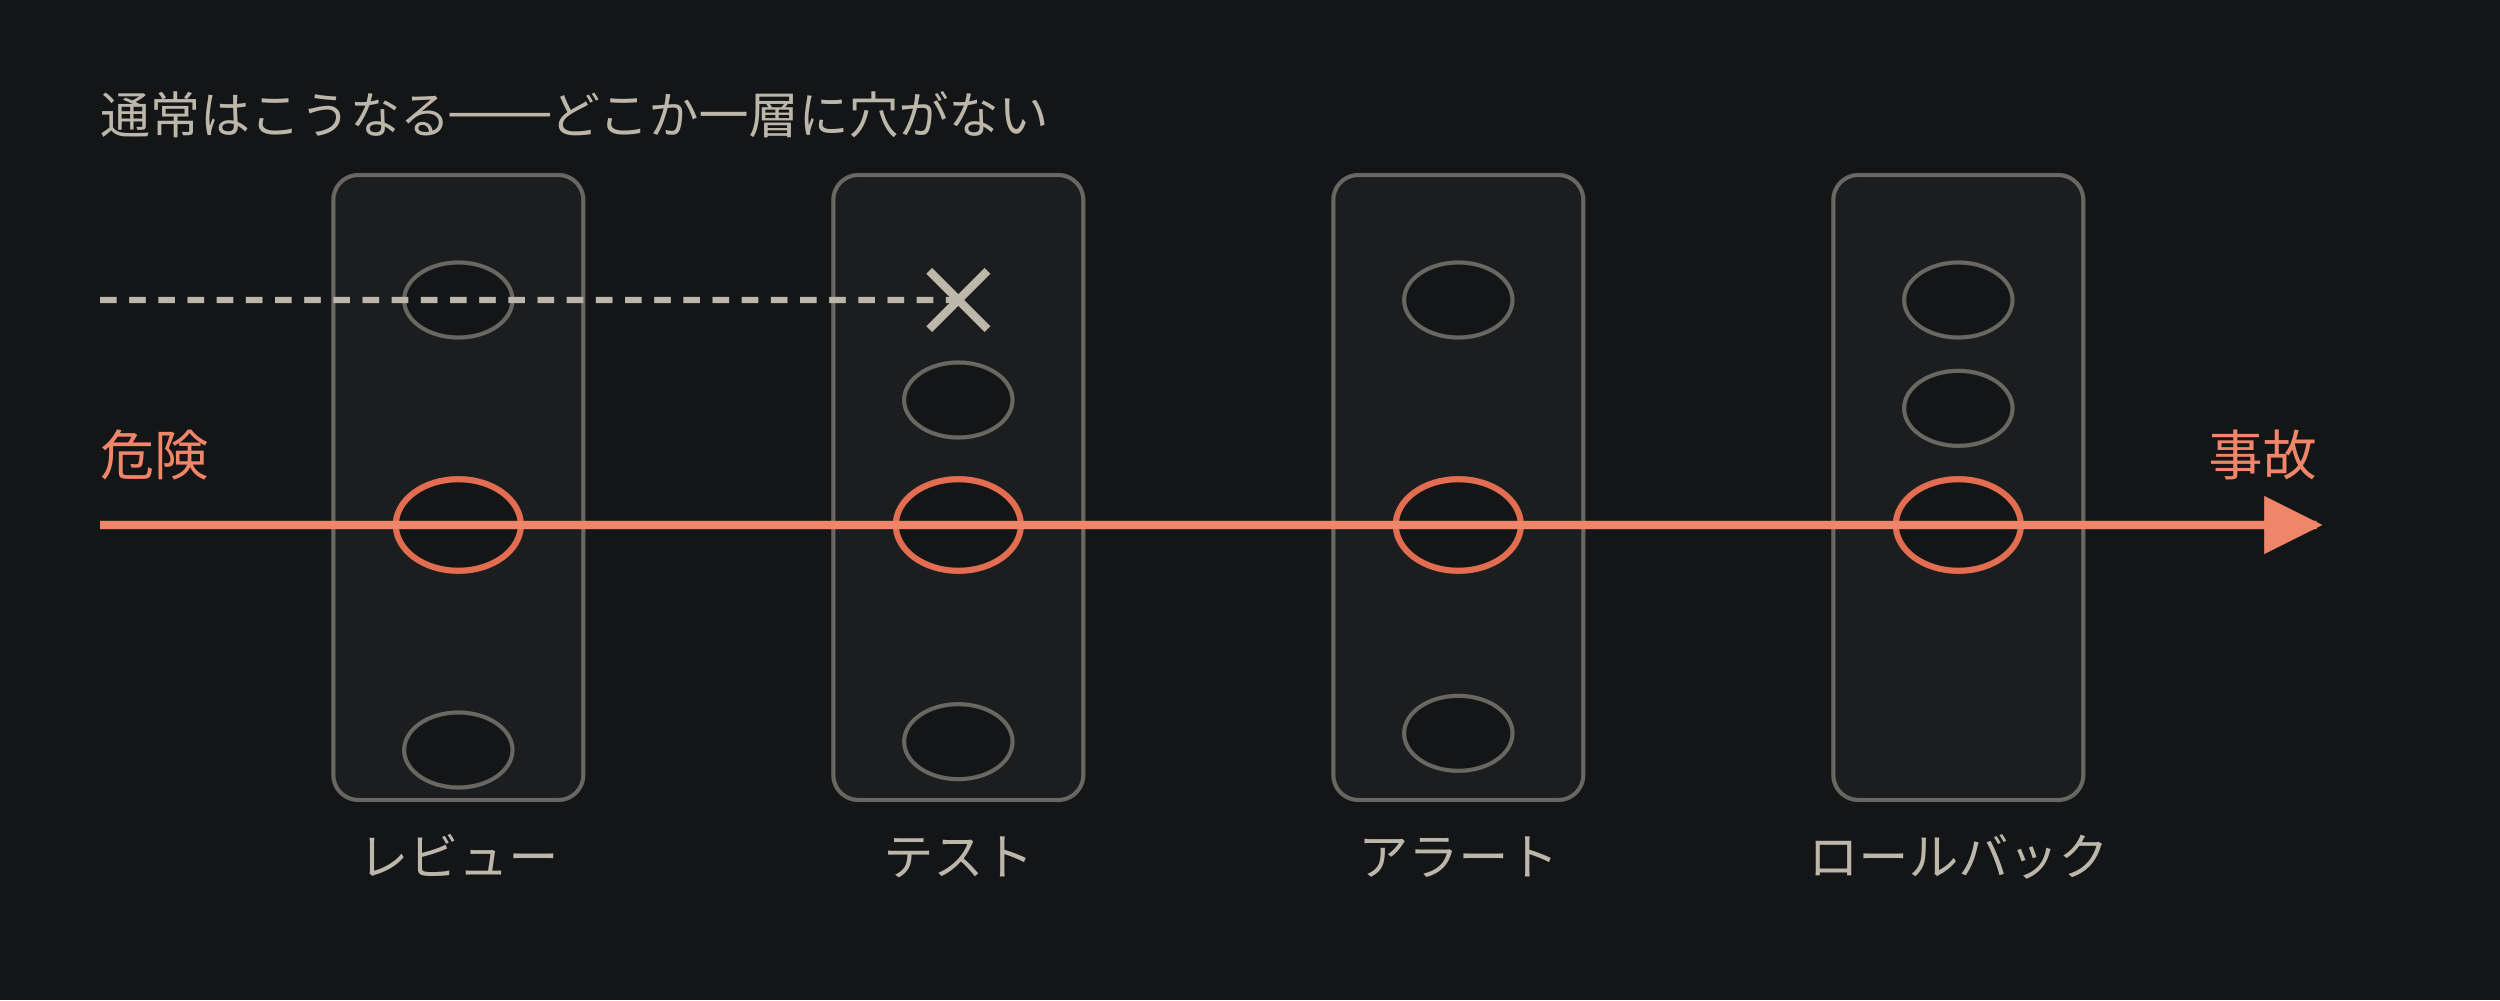
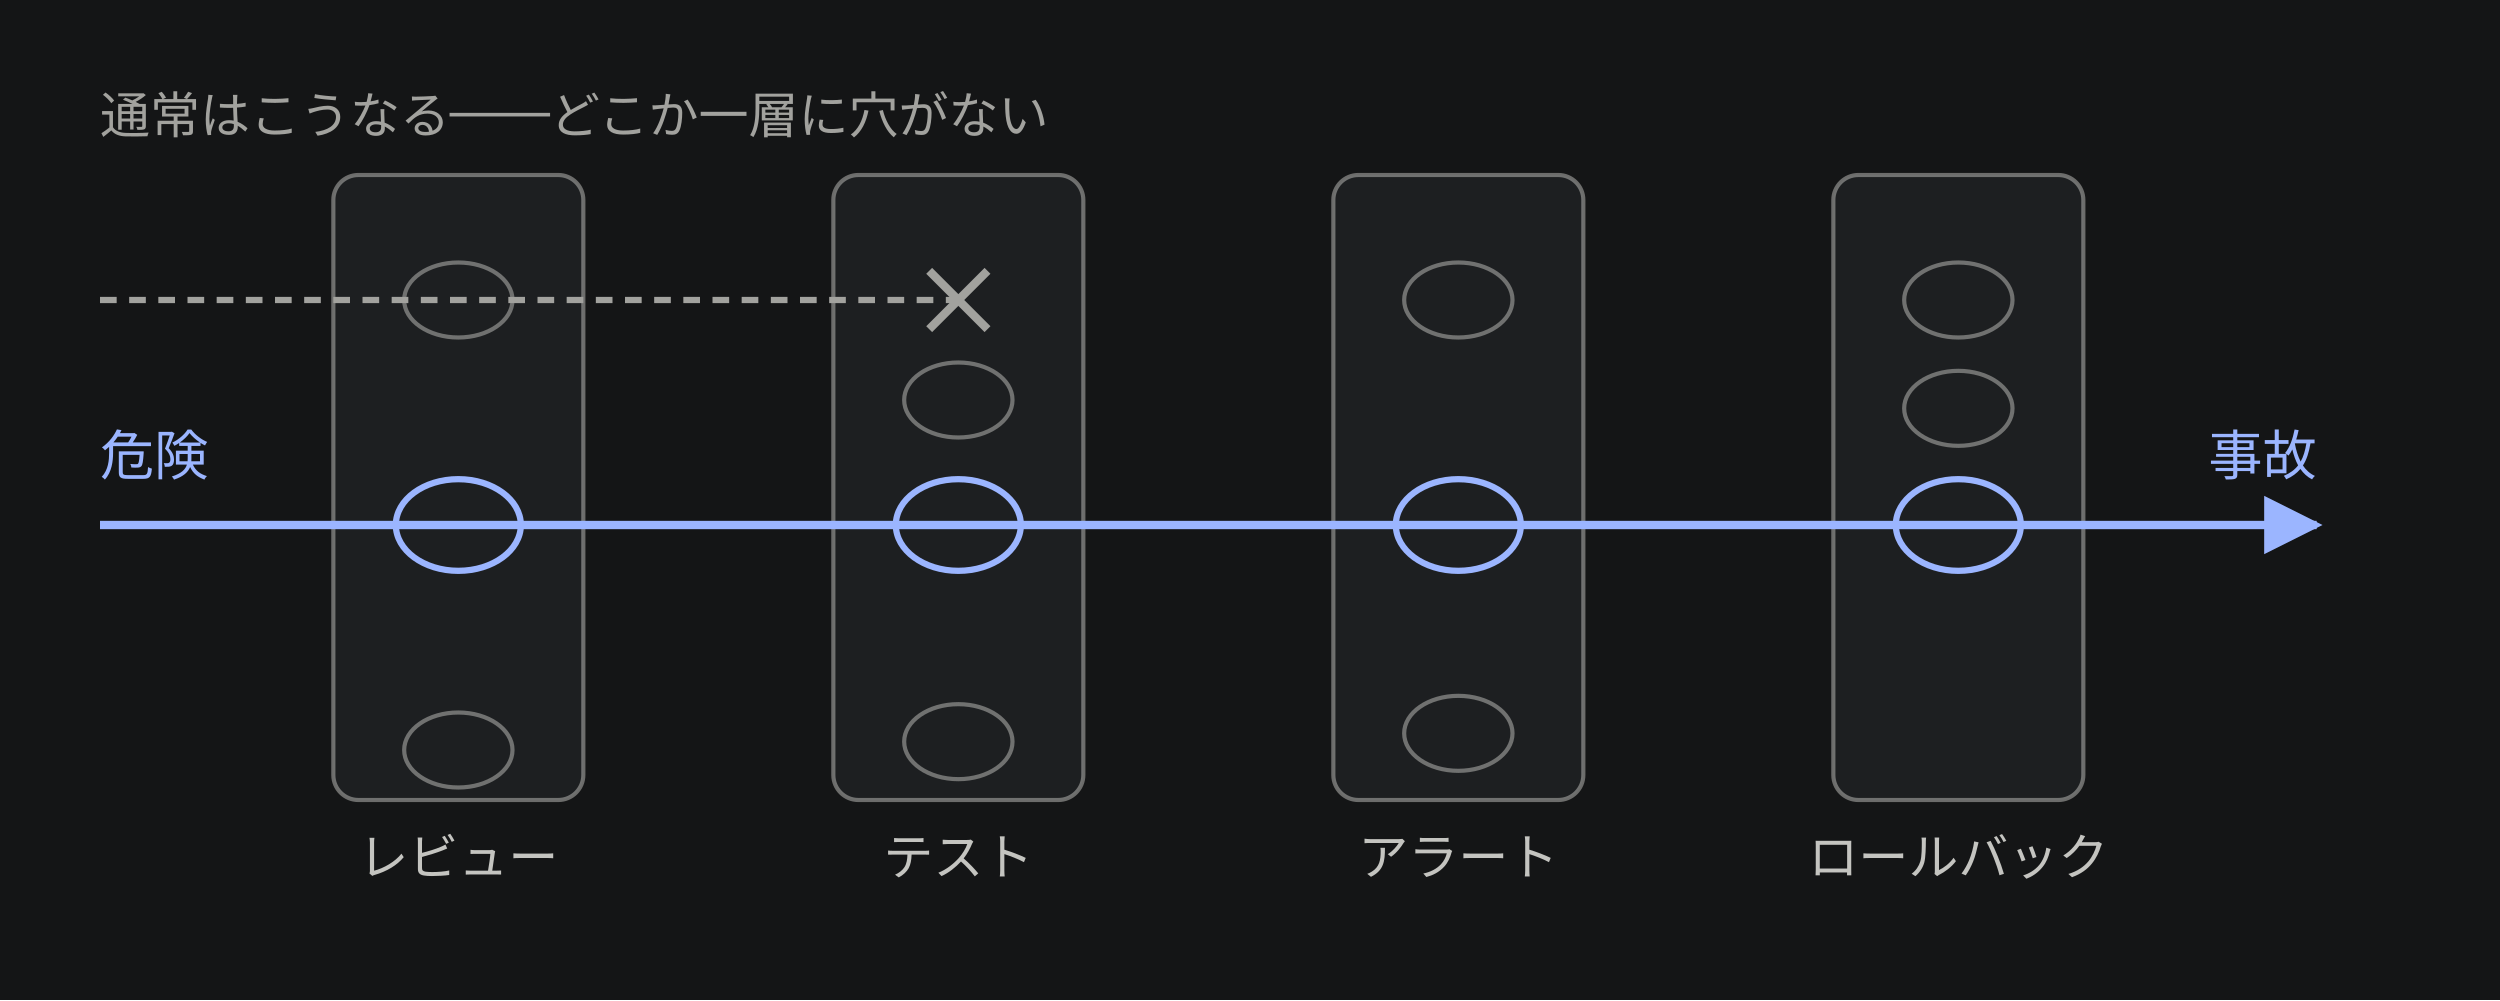
<svg xmlns="http://www.w3.org/2000/svg" width="600" height="240" viewBox="0 0 600 240" role="img">
  <rect width="600" height="240" fill="#141516" />
  <defs>
    <marker id="sc-arrow" viewBox="0 0 10 10" refX="9" refY="5" markerWidth="7" markerHeight="7" orient="auto">
-       <path d="M0,0 L10,5 L0,10 z" fill="#ef8669" />
+       <path d="M0,0 L10,5 L0,10 z" fill="#9bb5ff" />
    </marker>
  </defs>
  <g>
-     <rect x="80" y="42" width="60" height="150" rx="6" fill="#1c1d1f" stroke="#bdb6aa" stroke-opacity="0.5" />
-     <ellipse cx="110" cy="126" rx="15" ry="11" fill="#141516" stroke="#e36d51" stroke-width="1.5" />
-     <ellipse cx="110" cy="72" rx="13" ry="9" fill="#141516" stroke="#bdb6aa" stroke-opacity="0.5" />
-     <ellipse cx="110" cy="180" rx="13" ry="9" fill="#141516" stroke="#bdb6aa" stroke-opacity="0.5" />
-     <text x="110" y="210" text-anchor="middle" font-family="'Atkinson Hyperlegible Next', system-ui, -apple-system, 'Segoe UI', Helvetica, Arial, sans-serif" font-size="12" fill="#bdb6aa">レビュー</text>
+     <rect x="80" y="42" width="60" height="150" rx="6" fill="#1d1f21" stroke="#c4c4c0" stroke-opacity="0.5" />
+     <ellipse cx="110" cy="126" rx="15" ry="11" fill="#1d1f21" stroke="#9bb5ff" stroke-width="1.5" />
+     <ellipse cx="110" cy="72" rx="13" ry="9" fill="#1d1f21" stroke="#c4c4c0" stroke-opacity="0.5" />
+     <ellipse cx="110" cy="180" rx="13" ry="9" fill="#1d1f21" stroke="#c4c4c0" stroke-opacity="0.5" />
+     <text x="110" y="210" text-anchor="middle" font-family="'Atkinson Hyperlegible Next', system-ui, -apple-system, 'Segoe UI', Helvetica, Arial, sans-serif" font-size="12" fill="#c4c4c0">レビュー</text>
  </g>
  <g>
-     <rect x="200" y="42" width="60" height="150" rx="6" fill="#1c1d1f" stroke="#bdb6aa" stroke-opacity="0.5" />
-     <ellipse cx="230" cy="126" rx="15" ry="11" fill="#141516" stroke="#e36d51" stroke-width="1.5" />
-     <ellipse cx="230" cy="178" rx="13" ry="9" fill="#141516" stroke="#bdb6aa" stroke-opacity="0.5" />
-     <ellipse cx="230" cy="96" rx="13" ry="9" fill="#141516" stroke="#bdb6aa" stroke-opacity="0.5" />
-     <text x="230" y="210" text-anchor="middle" font-family="'Atkinson Hyperlegible Next', system-ui, -apple-system, 'Segoe UI', Helvetica, Arial, sans-serif" font-size="12" fill="#bdb6aa">テスト</text>
+     <rect x="200" y="42" width="60" height="150" rx="6" fill="#1d1f21" stroke="#c4c4c0" stroke-opacity="0.5" />
+     <ellipse cx="230" cy="126" rx="15" ry="11" fill="#1d1f21" stroke="#9bb5ff" stroke-width="1.5" />
+     <ellipse cx="230" cy="178" rx="13" ry="9" fill="#1d1f21" stroke="#c4c4c0" stroke-opacity="0.5" />
+     <ellipse cx="230" cy="96" rx="13" ry="9" fill="#1d1f21" stroke="#c4c4c0" stroke-opacity="0.5" />
+     <text x="230" y="210" text-anchor="middle" font-family="'Atkinson Hyperlegible Next', system-ui, -apple-system, 'Segoe UI', Helvetica, Arial, sans-serif" font-size="12" fill="#c4c4c0">テスト</text>
  </g>
  <g>
-     <rect x="320" y="42" width="60" height="150" rx="6" fill="#1c1d1f" stroke="#bdb6aa" stroke-opacity="0.5" />
-     <ellipse cx="350" cy="126" rx="15" ry="11" fill="#141516" stroke="#e36d51" stroke-width="1.5" />
-     <ellipse cx="350" cy="72" rx="13" ry="9" fill="#141516" stroke="#bdb6aa" stroke-opacity="0.5" />
-     <ellipse cx="350" cy="176" rx="13" ry="9" fill="#141516" stroke="#bdb6aa" stroke-opacity="0.5" />
-     <text x="350" y="210" text-anchor="middle" font-family="'Atkinson Hyperlegible Next', system-ui, -apple-system, 'Segoe UI', Helvetica, Arial, sans-serif" font-size="12" fill="#bdb6aa">アラート</text>
+     <rect x="320" y="42" width="60" height="150" rx="6" fill="#1d1f21" stroke="#c4c4c0" stroke-opacity="0.5" />
+     <ellipse cx="350" cy="126" rx="15" ry="11" fill="#1d1f21" stroke="#9bb5ff" stroke-width="1.5" />
+     <ellipse cx="350" cy="72" rx="13" ry="9" fill="#1d1f21" stroke="#c4c4c0" stroke-opacity="0.5" />
+     <ellipse cx="350" cy="176" rx="13" ry="9" fill="#1d1f21" stroke="#c4c4c0" stroke-opacity="0.5" />
+     <text x="350" y="210" text-anchor="middle" font-family="'Atkinson Hyperlegible Next', system-ui, -apple-system, 'Segoe UI', Helvetica, Arial, sans-serif" font-size="12" fill="#c4c4c0">アラート</text>
  </g>
  <g>
-     <rect x="440" y="42" width="60" height="150" rx="6" fill="#1c1d1f" stroke="#bdb6aa" stroke-opacity="0.5" />
-     <ellipse cx="470" cy="126" rx="15" ry="11" fill="#141516" stroke="#e36d51" stroke-width="1.5" />
-     <ellipse cx="470" cy="98" rx="13" ry="9" fill="#141516" stroke="#bdb6aa" stroke-opacity="0.5" />
-     <ellipse cx="470" cy="72" rx="13" ry="9" fill="#141516" stroke="#bdb6aa" stroke-opacity="0.5" />
-     <text x="470" y="210" text-anchor="middle" font-family="'Atkinson Hyperlegible Next', system-ui, -apple-system, 'Segoe UI', Helvetica, Arial, sans-serif" font-size="12" fill="#bdb6aa">ロールバック</text>
+     <rect x="440" y="42" width="60" height="150" rx="6" fill="#1d1f21" stroke="#c4c4c0" stroke-opacity="0.5" />
+     <ellipse cx="470" cy="126" rx="15" ry="11" fill="#1d1f21" stroke="#9bb5ff" stroke-width="1.5" />
+     <ellipse cx="470" cy="98" rx="13" ry="9" fill="#1d1f21" stroke="#c4c4c0" stroke-opacity="0.5" />
+     <ellipse cx="470" cy="72" rx="13" ry="9" fill="#1d1f21" stroke="#c4c4c0" stroke-opacity="0.5" />
+     <text x="470" y="210" text-anchor="middle" font-family="'Atkinson Hyperlegible Next', system-ui, -apple-system, 'Segoe UI', Helvetica, Arial, sans-serif" font-size="12" fill="#c4c4c0">ロールバック</text>
  </g>
-   <line x1="24" y1="126" x2="556" y2="126" stroke="#ef8669" stroke-width="2" marker-end="url(#sc-arrow)" />
-   <text x="24" y="114" font-family="'Atkinson Hyperlegible Next', system-ui, -apple-system, 'Segoe UI', Helvetica, Arial, sans-serif" font-size="13" fill="#ef8669">危険</text>
-   <text x="556" y="114" text-anchor="end" font-family="'Atkinson Hyperlegible Next', system-ui, -apple-system, 'Segoe UI', Helvetica, Arial, sans-serif" font-size="13" fill="#ef8669">事故</text>
-   <line x1="24" y1="72" x2="230" y2="72" stroke="#bdb6aa" stroke-width="1.5" stroke-dasharray="4 3" />
-   <line x1="223" y1="65" x2="237" y2="79" stroke="#bdb6aa" stroke-width="2" />
-   <line x1="223" y1="79" x2="237" y2="65" stroke="#bdb6aa" stroke-width="2" />
-   <text x="24" y="32" font-family="'Atkinson Hyperlegible Next', system-ui, -apple-system, 'Segoe UI', Helvetica, Arial, sans-serif" font-size="12" fill="#bdb6aa">通常はこうなる——どこか一層に穴がない</text>
+   <line x1="24" y1="126" x2="556" y2="126" stroke="#9bb5ff" stroke-width="2" marker-end="url(#sc-arrow)" />
+   <text x="24" y="114" font-family="'Atkinson Hyperlegible Next', system-ui, -apple-system, 'Segoe UI', Helvetica, Arial, sans-serif" font-size="13" fill="#9bb5ff">危険</text>
+   <text x="556" y="114" text-anchor="end" font-family="'Atkinson Hyperlegible Next', system-ui, -apple-system, 'Segoe UI', Helvetica, Arial, sans-serif" font-size="13" fill="#9bb5ff">事故</text>
+   <line x1="24" y1="72" x2="230" y2="72" stroke="#a2a29e" stroke-width="1.5" stroke-dasharray="4 3" />
+   <line x1="223" y1="65" x2="237" y2="79" stroke="#a2a29e" stroke-width="2" />
+   <line x1="223" y1="79" x2="237" y2="65" stroke="#a2a29e" stroke-width="2" />
+   <text x="24" y="32" font-family="'Atkinson Hyperlegible Next', system-ui, -apple-system, 'Segoe UI', Helvetica, Arial, sans-serif" font-size="12" fill="#a2a29e">通常はこうなる——どこか一層に穴がない</text>
</svg>
